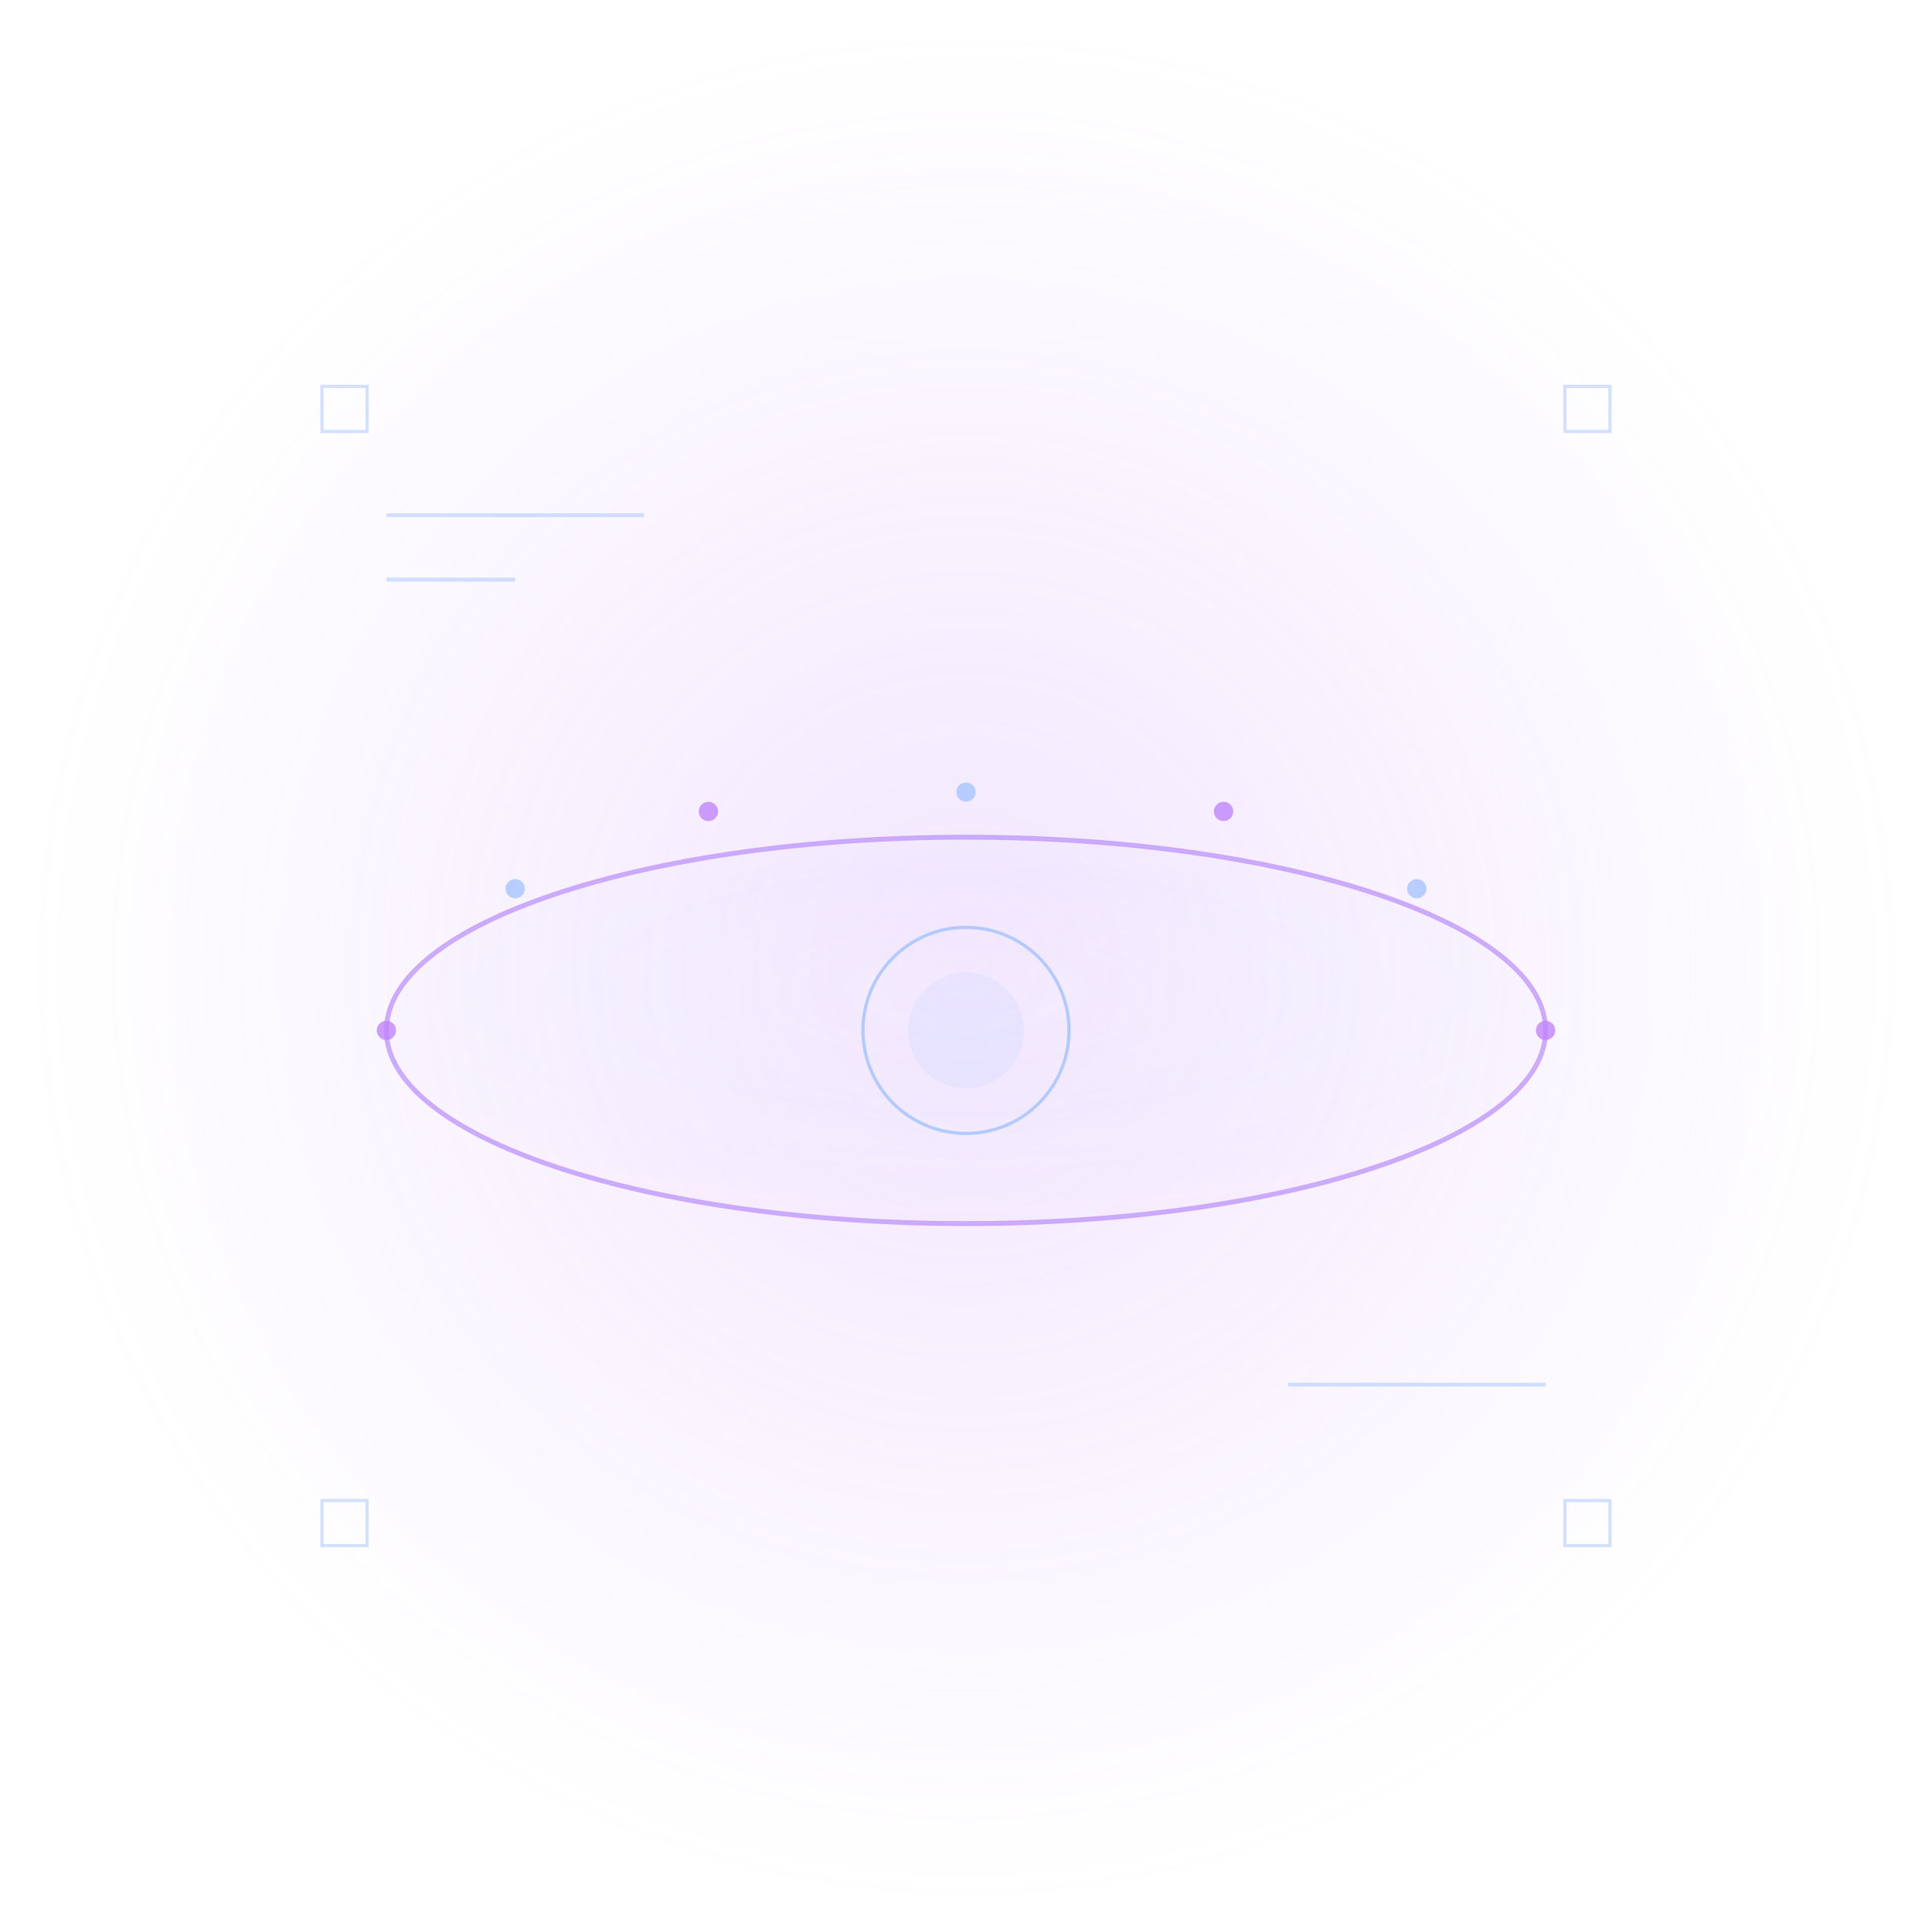
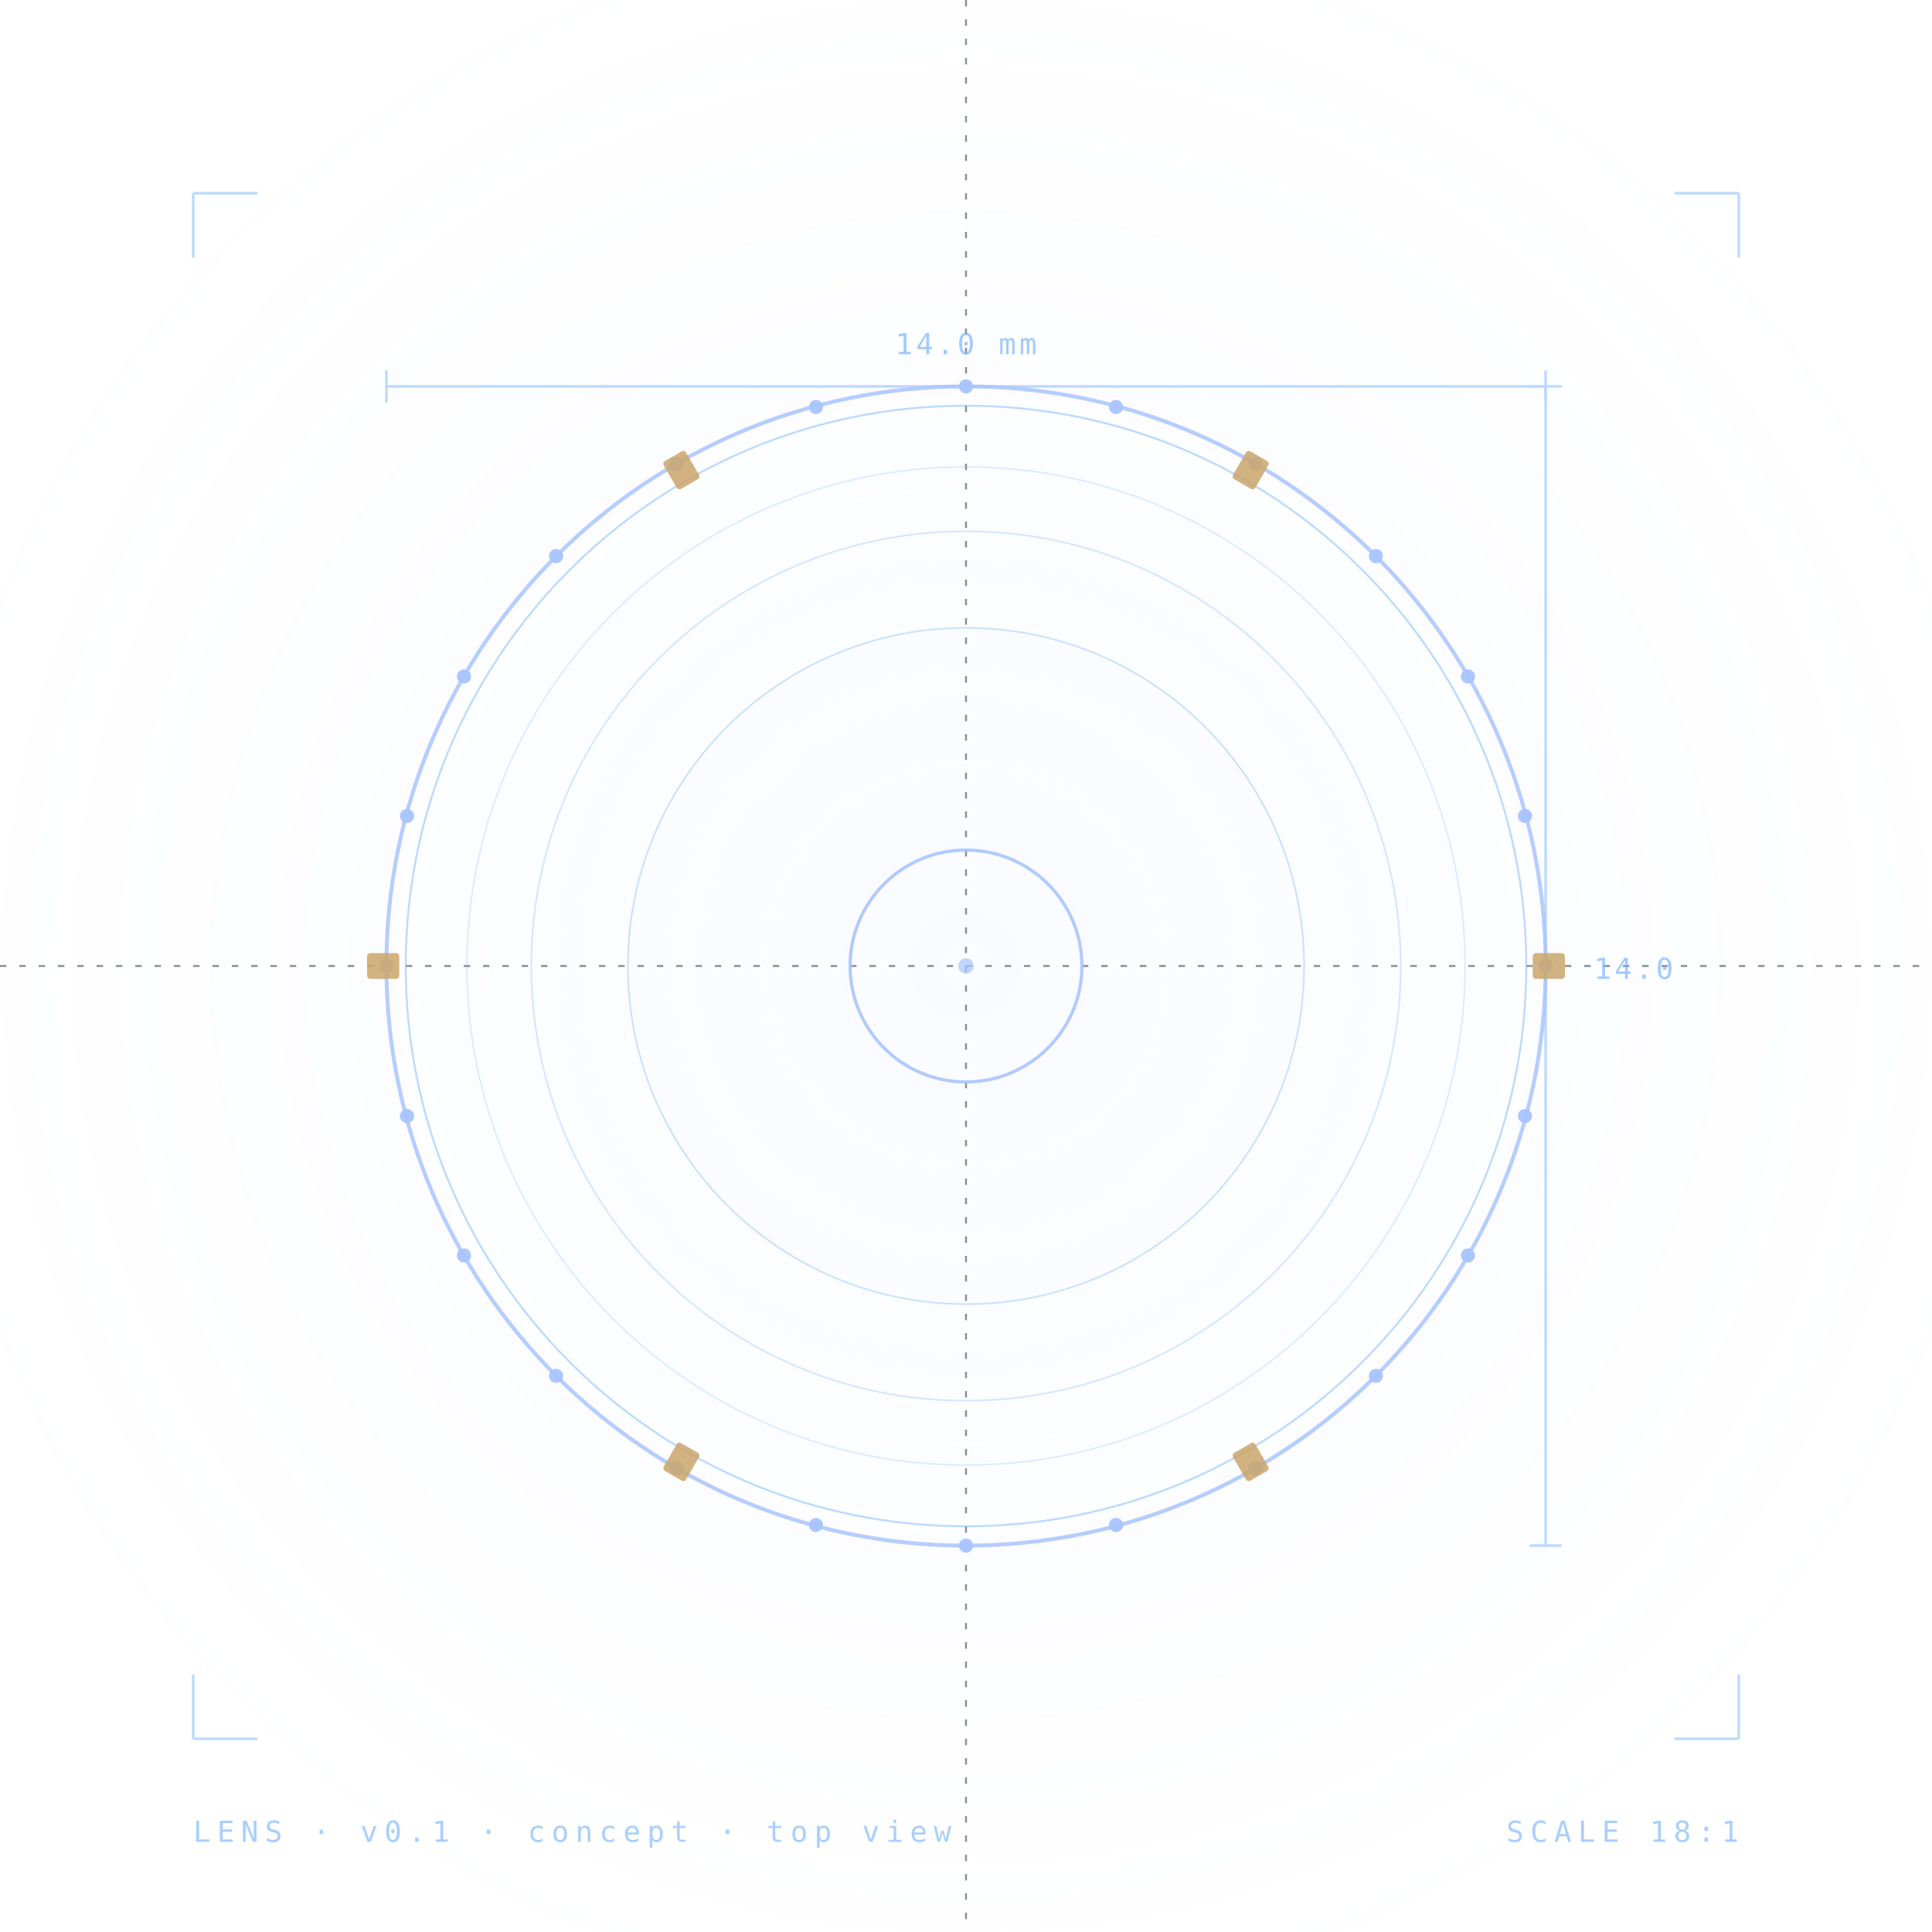
<svg xmlns="http://www.w3.org/2000/svg" viewBox="0 0 600 600" fill="none">
  <defs>
-     <radialGradient id="lglow" cx="50%" cy="50%" r="50%">
-       <stop offset="0%" stop-color="#c084fc" stop-opacity="0.20" />
-       <stop offset="100%" stop-color="#c084fc" stop-opacity="0" />
-     </radialGradient>
-     <radialGradient id="lensGrad" cx="50%" cy="40%" r="60%">
-       <stop offset="0%" stop-color="#ffffff" stop-opacity="0.12" />
-       <stop offset="60%" stop-color="#a8c4ff" stop-opacity="0.05" />
-       <stop offset="100%" stop-color="#c084fc" stop-opacity="0.02" />
+     <radialGradient id="lensGlow" cx="50%" cy="50%" r="55%">
+       <stop offset="0%" stop-color="#a8c4ff" stop-opacity="0.06" />
+       <stop offset="100%" stop-color="#a8c4ff" stop-opacity="0" />
    </radialGradient>
  </defs>
-   <circle cx="300" cy="300" r="290" fill="url(#lglow)" />
-   <ellipse cx="300" cy="320" rx="180" ry="60" fill="url(#lensGrad)" stroke="#c084fc" stroke-width="1.5" opacity="0.7" />
-   <ellipse cx="300" cy="320" rx="180" ry="60" fill="none" stroke="#a8c4ff" stroke-width="0.5" opacity="0.4" />
-   <g opacity="0.85">
-     <circle cx="300" cy="320" r="32" fill="none" stroke="#a8c4ff" stroke-width="1" />
-     <circle cx="300" cy="320" r="18" fill="#a8c4ff" opacity="0.18" />
+   <rect x="0" y="0" width="600" height="600" fill="url(#lensGlow)" />
+   <g stroke="#3a4358" stroke-width="0.6" stroke-dasharray="2 4" opacity="0.6">
+     <line x1="0" y1="300" x2="600" y2="300" />
+     <line x1="300" y1="0" x2="300" y2="600" />
  </g>
-   <g opacity="0.8">
-     <circle cx="120" cy="320" r="3" fill="#c084fc" />
-     <circle cx="160" cy="276" r="3" fill="#a8c4ff" />
-     <circle cx="220" cy="252" r="3" fill="#c084fc" />
-     <circle cx="300" cy="246" r="3" fill="#a8c4ff" />
-     <circle cx="380" cy="252" r="3" fill="#c084fc" />
-     <circle cx="440" cy="276" r="3" fill="#a8c4ff" />
-     <circle cx="480" cy="320" r="3" fill="#c084fc" />
+   <g stroke="#7ab5ff" stroke-width="0.8" opacity="0.5" fill="none">
+     <line x1="120" y1="120" x2="480" y2="120" />
+     <line x1="120" y1="115" x2="120" y2="125" />
+     <line x1="480" y1="115" x2="480" y2="125" />
+     <line x1="480" y1="120" x2="480" y2="480" />
+     <line x1="475" y1="120" x2="485" y2="120" />
+     <line x1="475" y1="480" x2="485" y2="480" />
  </g>
-   <g opacity="0.5">
-     <line x1="120" y1="160" x2="200" y2="160" stroke="#a8c4ff" stroke-width="1.2" />
-     <line x1="120" y1="180" x2="160" y2="180" stroke="#a8c4ff" stroke-width="1.2" />
-     <line x1="400" y1="430" x2="480" y2="430" stroke="#a8c4ff" stroke-width="1.2" />
-     <rect x="100" y="120" width="14" height="14" fill="none" stroke="#a8c4ff" stroke-width="1" />
-     <rect x="486" y="120" width="14" height="14" fill="none" stroke="#a8c4ff" stroke-width="1" />
-     <rect x="100" y="466" width="14" height="14" fill="none" stroke="#a8c4ff" stroke-width="1" />
-     <rect x="486" y="466" width="14" height="14" fill="none" stroke="#a8c4ff" stroke-width="1" />
+   <g fill="#7ab5ff" opacity="0.7" font-family="ui-monospace, monospace" font-size="9" letter-spacing="1">
+     <text x="300" y="110" text-anchor="middle">14.0 mm</text>
+     <text x="495" y="304" text-anchor="start">14.0</text>
+   </g>
+   <circle cx="300" cy="300" r="180" stroke="#a8c4ff" stroke-width="1.2" opacity="0.85" fill="none" />
+   <circle cx="300" cy="300" r="174" stroke="#7ab5ff" stroke-width="0.6" opacity="0.5" fill="none" />
+   <circle cx="300" cy="300" r="105" stroke="#7ab5ff" stroke-width="0.5" opacity="0.4" fill="none" />
+   <circle cx="300" cy="300" r="135" stroke="#7ab5ff" stroke-width="0.5" opacity="0.32" fill="none" />
+   <circle cx="300" cy="300" r="155" stroke="#7ab5ff" stroke-width="0.5" opacity="0.24" fill="none" />
+   <circle cx="300" cy="300" r="36" stroke="#a8c4ff" stroke-width="1" opacity="0.9" fill="none" />
+   <circle cx="300" cy="300" r="2.4" fill="#a8c4ff" opacity="0.7" />
+   <g fill="#a8c4ff" opacity="0.95">
+     <circle cx="480" cy="300" r="2.2" />
+     <circle cx="473.6" cy="346.6" r="2.2" />
+     <circle cx="455.9" cy="389.9" r="2.2" />
+     <circle cx="427.3" cy="427.3" r="2.2" />
+     <circle cx="389.9" cy="455.9" r="2.2" />
+     <circle cx="346.6" cy="473.6" r="2.2" />
+     <circle cx="300" cy="480" r="2.2" />
+     <circle cx="253.4" cy="473.6" r="2.2" />
+     <circle cx="210.1" cy="455.9" r="2.2" />
+     <circle cx="172.7" cy="427.3" r="2.2" />
+     <circle cx="144.1" cy="389.9" r="2.2" />
+     <circle cx="126.4" cy="346.6" r="2.2" />
+     <circle cx="120" cy="300" r="2.2" />
+     <circle cx="126.4" cy="253.4" r="2.2" />
+     <circle cx="144.1" cy="210.1" r="2.2" />
+     <circle cx="172.7" cy="172.7" r="2.2" />
+     <circle cx="210.1" cy="144.1" r="2.2" />
+     <circle cx="253.4" cy="126.4" r="2.2" />
+     <circle cx="300" cy="120" r="2.2" />
+     <circle cx="346.6" cy="126.4" r="2.2" />
+     <circle cx="389.9" cy="144.1" r="2.2" />
+     <circle cx="427.3" cy="172.7" r="2.2" />
+     <circle cx="455.9" cy="210.1" r="2.2" />
+     <circle cx="473.6" cy="253.4" r="2.2" />
+   </g>
+   <g fill="#caa56a" opacity="0.85">
+     <rect x="476" y="296" width="10" height="8" rx="1" />
+     <rect x="383.4" y="450" width="10" height="8" rx="1" transform="rotate(60 388.4 454)" />
+     <rect x="206.6" y="450" width="10" height="8" rx="1" transform="rotate(120 211.6 454)" />
+     <rect x="114" y="296" width="10" height="8" rx="1" transform="rotate(180 119 300)" />
+     <rect x="206.6" y="142" width="10" height="8" rx="1" transform="rotate(240 211.6 146)" />
+     <rect x="383.4" y="142" width="10" height="8" rx="1" transform="rotate(300 388.4 146)" />
+   </g>
+   <g stroke="#7ab5ff" stroke-width="0.8" opacity="0.5">
+     <path d="M 60 60 L 80 60 M 60 60 L 60 80" />
+     <path d="M 540 60 L 520 60 M 540 60 L 540 80" />
+     <path d="M 60 540 L 80 540 M 60 540 L 60 520" />
+     <path d="M 540 540 L 520 540 M 540 540 L 540 520" />
+   </g>
+   <g font-family="ui-monospace, monospace" fill="#7ab5ff" opacity="0.65" letter-spacing="2">
+     <text x="60" y="572" font-size="9">LENS · v0.1 · concept · top view</text>
+     <text x="540" y="572" font-size="9" text-anchor="end">SCALE 18:1</text>
  </g>
</svg>
